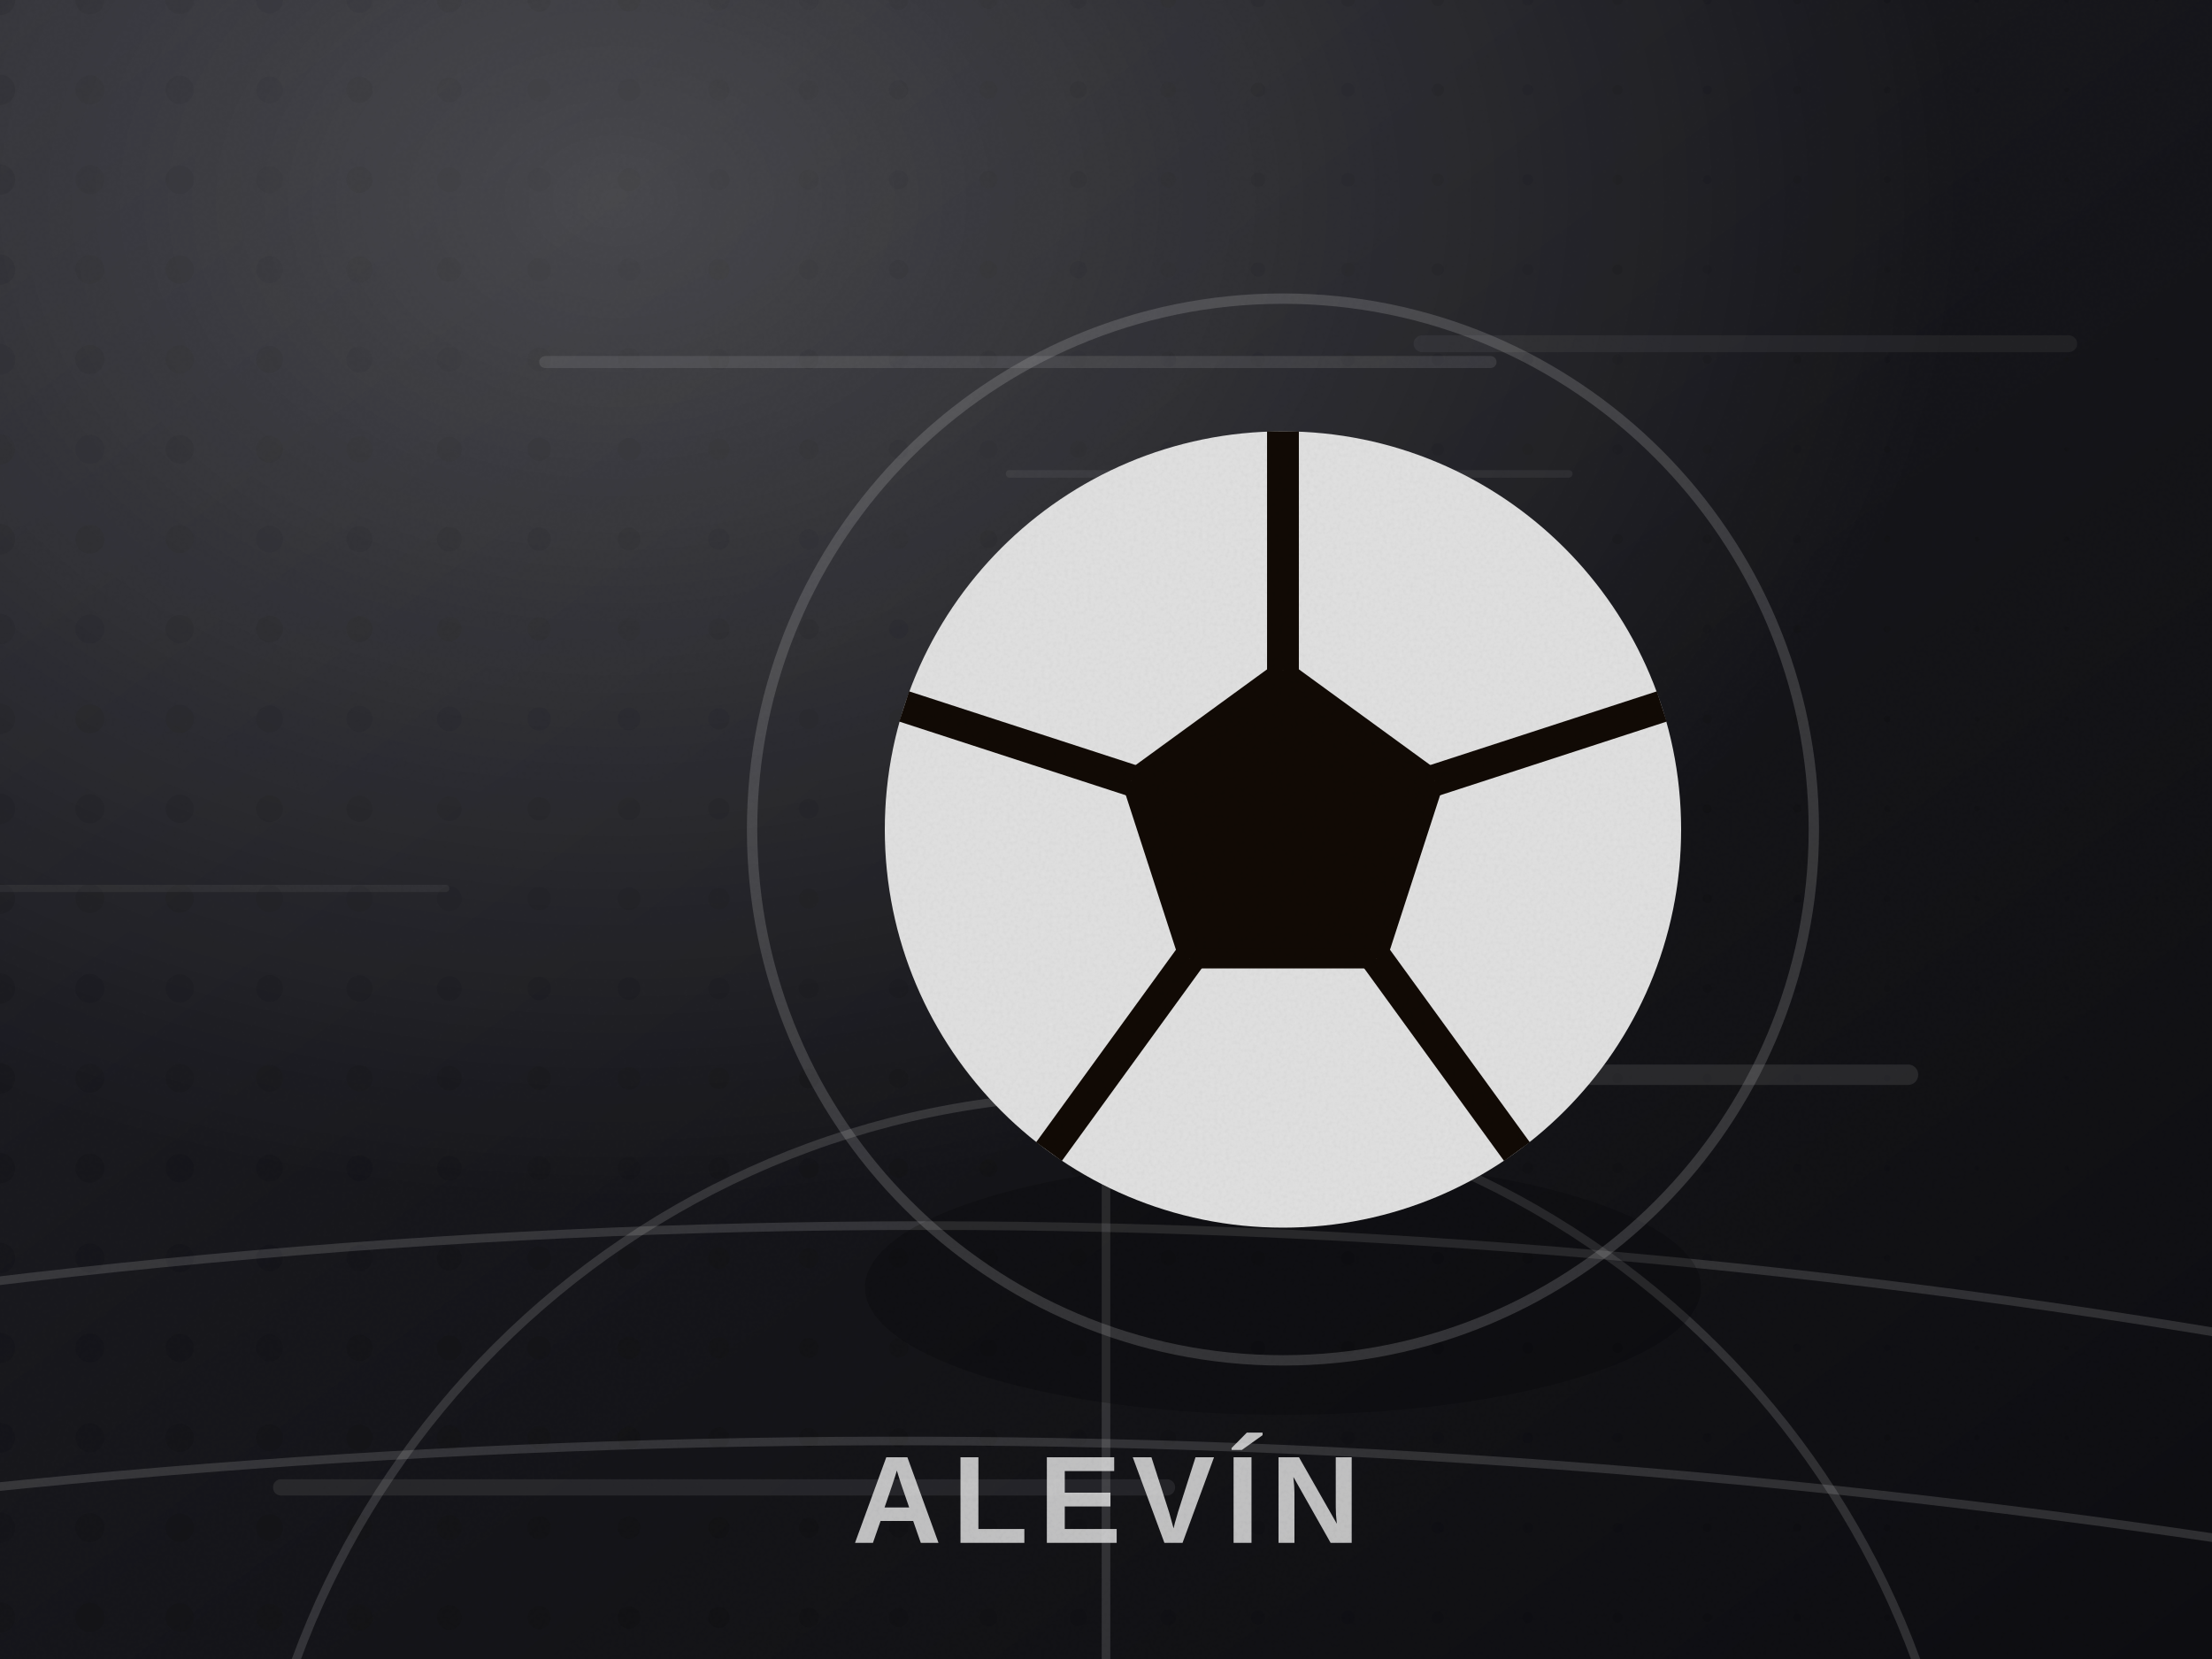
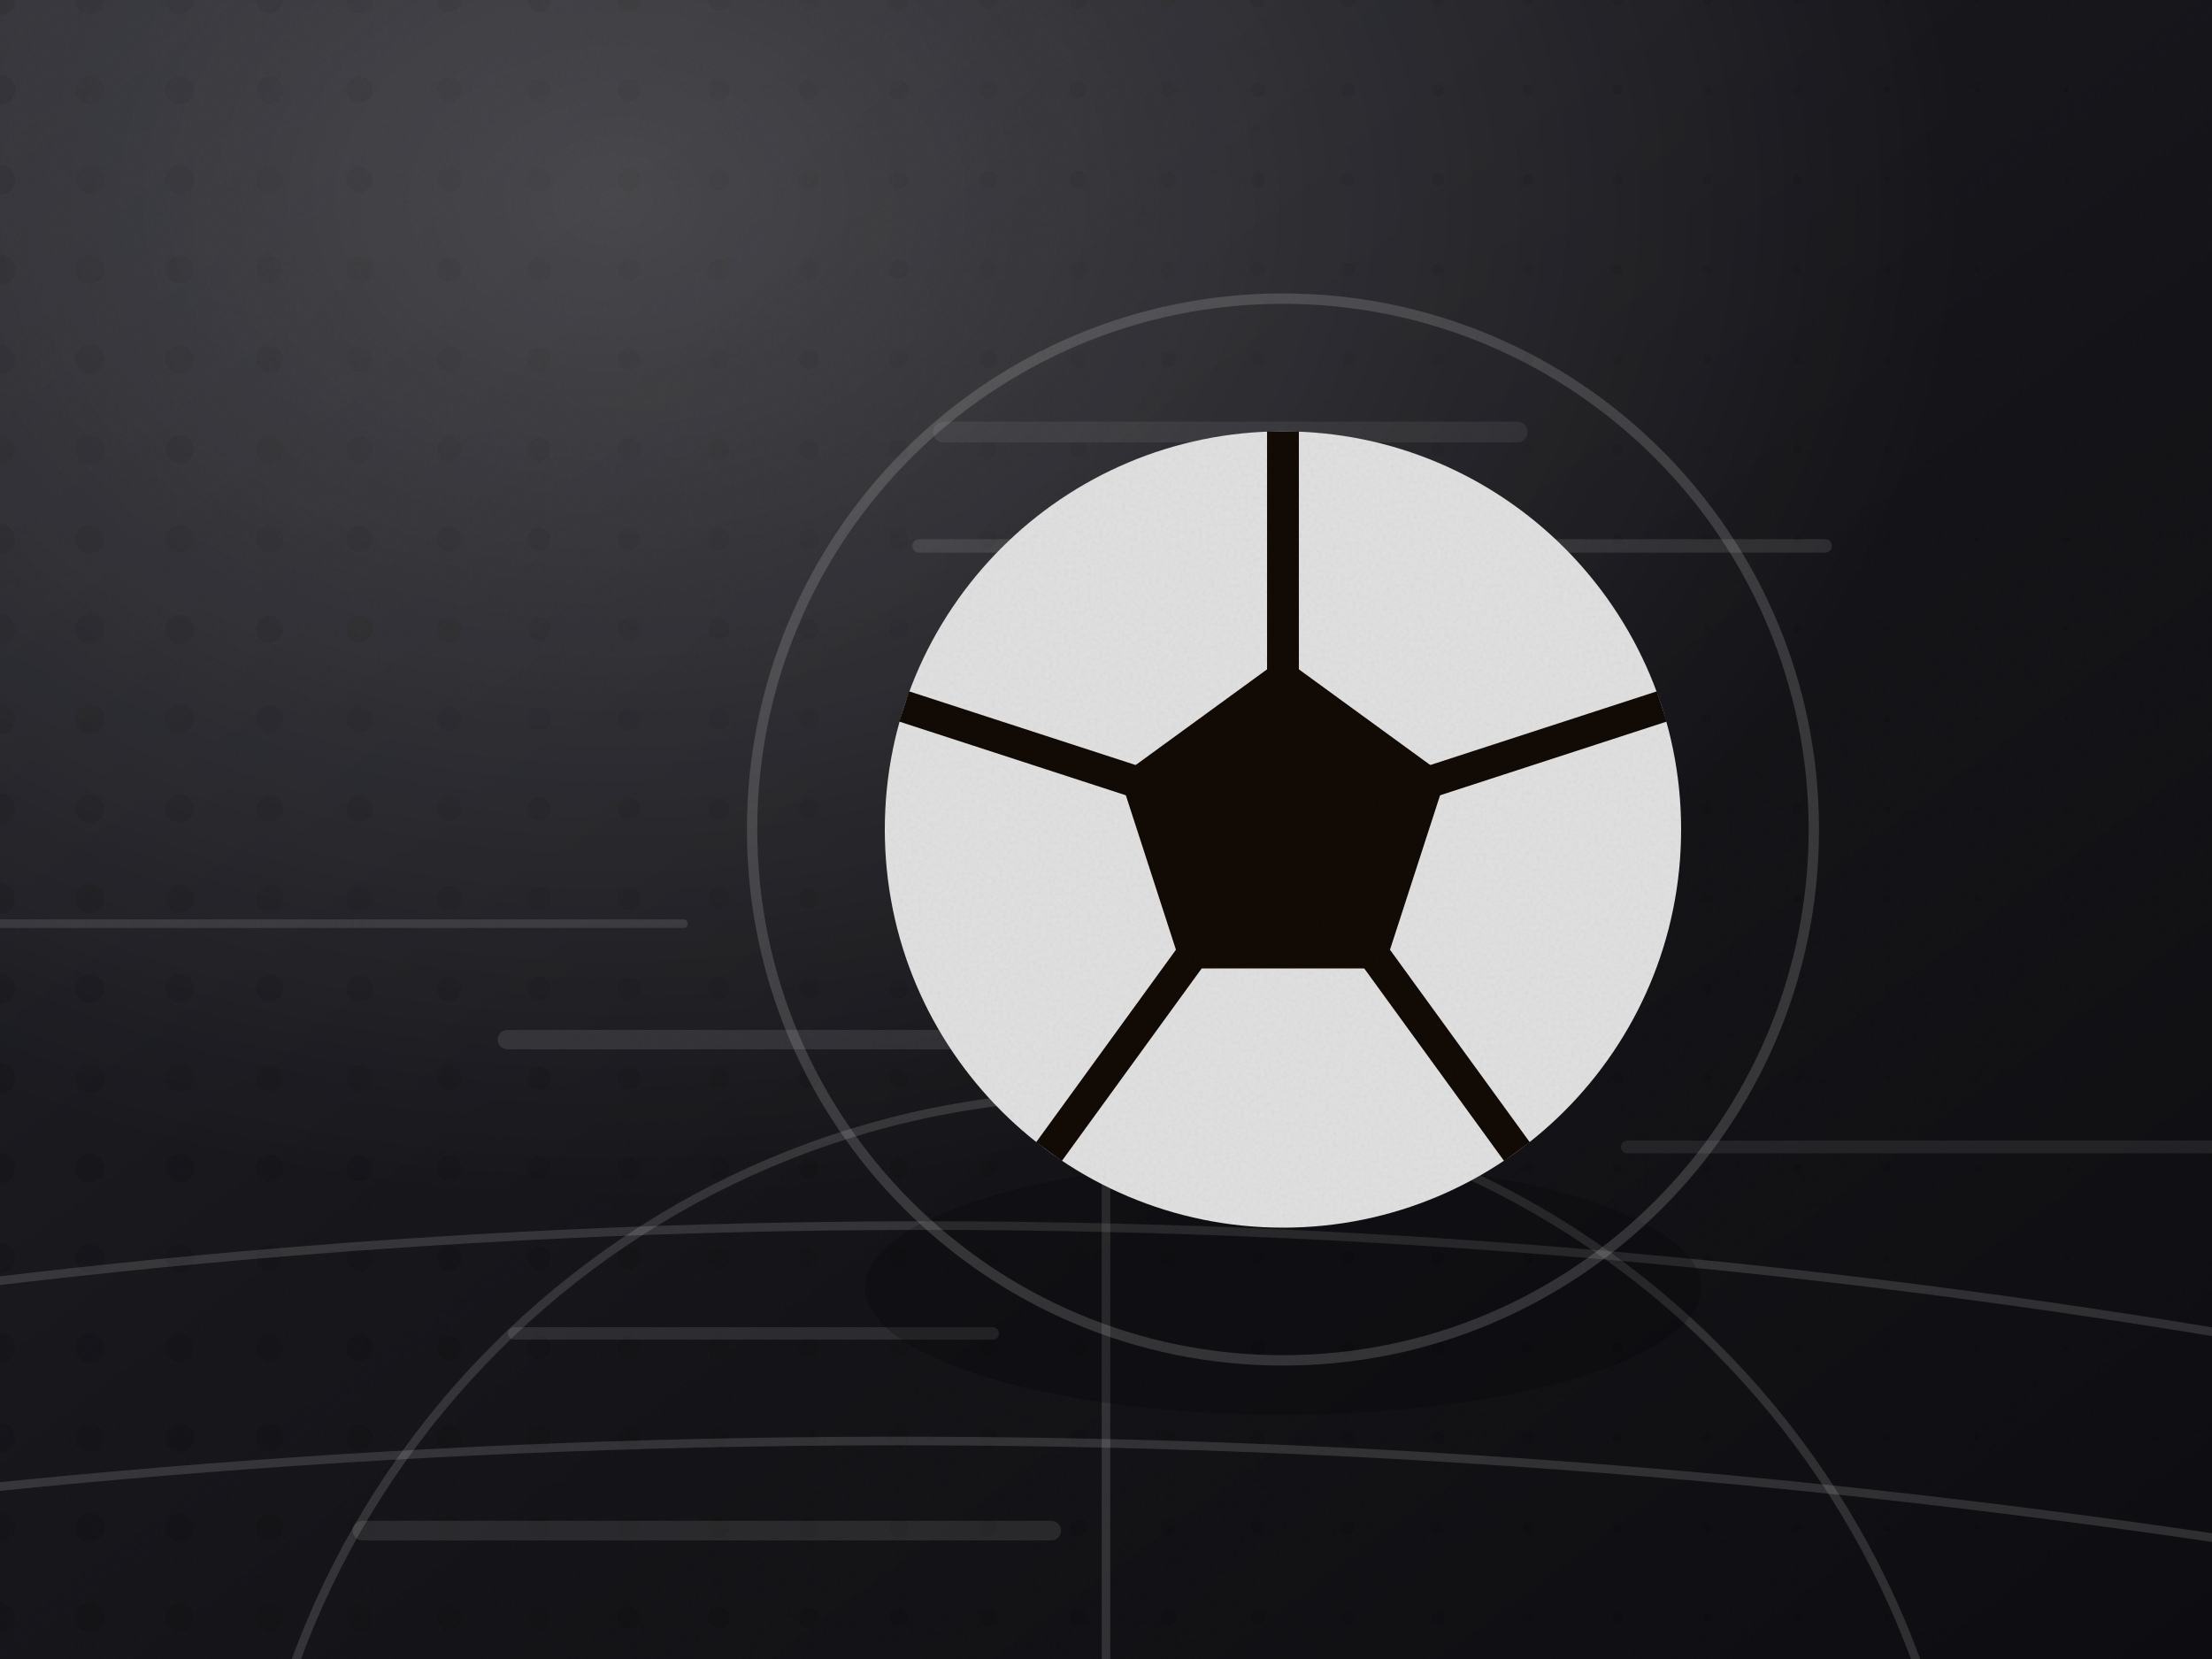
<svg xmlns="http://www.w3.org/2000/svg" viewBox="0 0 640 480" width="640" height="480" role="img" aria-label="cat-alevin.svg">
  <defs>
    <linearGradient id="g" x1="0" y1="0" x2="1" y2="1">
      <stop offset="0" stop-color="#26262e" />
      <stop offset="0.55" stop-color="#17171c" />
      <stop offset="1" stop-color="#0e0e12" />
    </linearGradient>
    <radialGradient id="v" cx="0.28" cy="0.12" r="1.1">
      <stop offset="0" stop-color="#fff" stop-opacity="0.22" />
      <stop offset="0.55" stop-color="#fff" stop-opacity="0" />
    </radialGradient>
    <filter id="n">
      <feTurbulence type="fractalNoise" baseFrequency="0.9" numOctaves="2" stitchTiles="stitch" result="t" />
      <feColorMatrix in="t" type="matrix" values="0 0 0 0 0 0 0 0 0 0 0 0 0 0 0 0 0 0 0.045 0" />
    </filter>
  </defs>
  <rect width="640" height="480" fill="url(#g)" />
  <g fill="#000" opacity="0.1">
    <circle cx="0" cy="0" r="4.4" />
    <circle cx="26" cy="0" r="4.2" />
    <circle cx="52" cy="0" r="4.1" />
    <circle cx="78" cy="0" r="3.9" />
    <circle cx="104" cy="0" r="3.8" />
    <circle cx="130" cy="0" r="3.6" />
    <circle cx="156" cy="0" r="3.4" />
    <circle cx="182" cy="0" r="3.3" />
    <circle cx="208" cy="0" r="3.1" />
    <circle cx="234" cy="0" r="2.9" />
    <circle cx="260" cy="0" r="2.8" />
    <circle cx="286" cy="0" r="2.6" />
    <circle cx="312" cy="0" r="2.5" />
    <circle cx="338" cy="0" r="2.3" />
    <circle cx="364" cy="0" r="2.1" />
    <circle cx="390" cy="0" r="2.0" />
    <circle cx="416" cy="0" r="1.8" />
    <circle cx="442" cy="0" r="1.6" />
    <circle cx="468" cy="0" r="1.5" />
    <circle cx="494" cy="0" r="1.3" />
    <circle cx="520" cy="0" r="1.2" />
    <circle cx="546" cy="0" r="1.0" />
    <circle cx="572" cy="0" r="0.8" />
    <circle cx="598" cy="0" r="0.7" />
    <circle cx="624" cy="0" r="0.5" />
    <circle cx="0" cy="26" r="4.4" />
    <circle cx="26" cy="26" r="4.2" />
    <circle cx="52" cy="26" r="4.1" />
    <circle cx="78" cy="26" r="3.9" />
    <circle cx="104" cy="26" r="3.8" />
    <circle cx="130" cy="26" r="3.6" />
    <circle cx="156" cy="26" r="3.4" />
    <circle cx="182" cy="26" r="3.3" />
    <circle cx="208" cy="26" r="3.1" />
    <circle cx="234" cy="26" r="2.9" />
    <circle cx="260" cy="26" r="2.8" />
    <circle cx="286" cy="26" r="2.6" />
    <circle cx="312" cy="26" r="2.5" />
    <circle cx="338" cy="26" r="2.3" />
    <circle cx="364" cy="26" r="2.1" />
    <circle cx="390" cy="26" r="2.0" />
    <circle cx="416" cy="26" r="1.8" />
    <circle cx="442" cy="26" r="1.6" />
    <circle cx="468" cy="26" r="1.5" />
    <circle cx="494" cy="26" r="1.3" />
    <circle cx="520" cy="26" r="1.2" />
    <circle cx="546" cy="26" r="1.0" />
    <circle cx="572" cy="26" r="0.8" />
    <circle cx="598" cy="26" r="0.7" />
    <circle cx="624" cy="26" r="0.5" />
    <circle cx="0" cy="52" r="4.4" />
    <circle cx="26" cy="52" r="4.2" />
    <circle cx="52" cy="52" r="4.1" />
    <circle cx="78" cy="52" r="3.9" />
    <circle cx="104" cy="52" r="3.8" />
    <circle cx="130" cy="52" r="3.6" />
    <circle cx="156" cy="52" r="3.4" />
    <circle cx="182" cy="52" r="3.3" />
    <circle cx="208" cy="52" r="3.1" />
    <circle cx="234" cy="52" r="2.9" />
    <circle cx="260" cy="52" r="2.8" />
    <circle cx="286" cy="52" r="2.6" />
    <circle cx="312" cy="52" r="2.5" />
    <circle cx="338" cy="52" r="2.3" />
    <circle cx="364" cy="52" r="2.1" />
    <circle cx="390" cy="52" r="2.0" />
    <circle cx="416" cy="52" r="1.8" />
    <circle cx="442" cy="52" r="1.6" />
    <circle cx="468" cy="52" r="1.5" />
    <circle cx="494" cy="52" r="1.3" />
    <circle cx="520" cy="52" r="1.2" />
    <circle cx="546" cy="52" r="1.0" />
    <circle cx="572" cy="52" r="0.8" />
    <circle cx="598" cy="52" r="0.7" />
    <circle cx="624" cy="52" r="0.5" />
    <circle cx="0" cy="78" r="4.4" />
    <circle cx="26" cy="78" r="4.2" />
    <circle cx="52" cy="78" r="4.1" />
    <circle cx="78" cy="78" r="3.9" />
    <circle cx="104" cy="78" r="3.8" />
    <circle cx="130" cy="78" r="3.6" />
    <circle cx="156" cy="78" r="3.4" />
    <circle cx="182" cy="78" r="3.3" />
    <circle cx="208" cy="78" r="3.1" />
    <circle cx="234" cy="78" r="2.9" />
    <circle cx="260" cy="78" r="2.8" />
    <circle cx="286" cy="78" r="2.6" />
    <circle cx="312" cy="78" r="2.5" />
    <circle cx="338" cy="78" r="2.3" />
    <circle cx="364" cy="78" r="2.1" />
    <circle cx="390" cy="78" r="2.0" />
    <circle cx="416" cy="78" r="1.8" />
    <circle cx="442" cy="78" r="1.6" />
    <circle cx="468" cy="78" r="1.5" />
    <circle cx="494" cy="78" r="1.3" />
    <circle cx="520" cy="78" r="1.2" />
    <circle cx="546" cy="78" r="1.0" />
    <circle cx="572" cy="78" r="0.8" />
    <circle cx="598" cy="78" r="0.7" />
    <circle cx="624" cy="78" r="0.5" />
    <circle cx="0" cy="104" r="4.4" />
    <circle cx="26" cy="104" r="4.2" />
    <circle cx="52" cy="104" r="4.1" />
    <circle cx="78" cy="104" r="3.9" />
    <circle cx="104" cy="104" r="3.8" />
    <circle cx="130" cy="104" r="3.6" />
    <circle cx="156" cy="104" r="3.4" />
    <circle cx="182" cy="104" r="3.3" />
    <circle cx="208" cy="104" r="3.1" />
    <circle cx="234" cy="104" r="2.9" />
    <circle cx="260" cy="104" r="2.8" />
    <circle cx="286" cy="104" r="2.6" />
    <circle cx="312" cy="104" r="2.5" />
    <circle cx="338" cy="104" r="2.3" />
    <circle cx="364" cy="104" r="2.1" />
    <circle cx="390" cy="104" r="2.0" />
    <circle cx="416" cy="104" r="1.8" />
    <circle cx="442" cy="104" r="1.6" />
    <circle cx="468" cy="104" r="1.5" />
    <circle cx="494" cy="104" r="1.3" />
    <circle cx="520" cy="104" r="1.2" />
    <circle cx="546" cy="104" r="1.0" />
    <circle cx="572" cy="104" r="0.8" />
    <circle cx="598" cy="104" r="0.7" />
    <circle cx="624" cy="104" r="0.5" />
    <circle cx="0" cy="130" r="4.4" />
    <circle cx="26" cy="130" r="4.2" />
    <circle cx="52" cy="130" r="4.1" />
    <circle cx="78" cy="130" r="3.9" />
    <circle cx="104" cy="130" r="3.8" />
    <circle cx="130" cy="130" r="3.6" />
    <circle cx="156" cy="130" r="3.4" />
    <circle cx="182" cy="130" r="3.3" />
    <circle cx="208" cy="130" r="3.1" />
    <circle cx="234" cy="130" r="2.9" />
    <circle cx="260" cy="130" r="2.8" />
    <circle cx="286" cy="130" r="2.6" />
    <circle cx="312" cy="130" r="2.5" />
    <circle cx="338" cy="130" r="2.3" />
    <circle cx="364" cy="130" r="2.1" />
    <circle cx="390" cy="130" r="2.0" />
    <circle cx="416" cy="130" r="1.8" />
    <circle cx="442" cy="130" r="1.6" />
    <circle cx="468" cy="130" r="1.5" />
    <circle cx="494" cy="130" r="1.3" />
    <circle cx="520" cy="130" r="1.2" />
    <circle cx="546" cy="130" r="1.0" />
    <circle cx="572" cy="130" r="0.8" />
    <circle cx="598" cy="130" r="0.7" />
    <circle cx="624" cy="130" r="0.5" />
    <circle cx="0" cy="156" r="4.4" />
    <circle cx="26" cy="156" r="4.2" />
    <circle cx="52" cy="156" r="4.1" />
    <circle cx="78" cy="156" r="3.9" />
    <circle cx="104" cy="156" r="3.8" />
    <circle cx="130" cy="156" r="3.6" />
    <circle cx="156" cy="156" r="3.4" />
    <circle cx="182" cy="156" r="3.3" />
    <circle cx="208" cy="156" r="3.1" />
    <circle cx="234" cy="156" r="2.9" />
    <circle cx="260" cy="156" r="2.8" />
    <circle cx="286" cy="156" r="2.6" />
    <circle cx="312" cy="156" r="2.5" />
    <circle cx="338" cy="156" r="2.3" />
    <circle cx="364" cy="156" r="2.1" />
    <circle cx="390" cy="156" r="2.0" />
    <circle cx="416" cy="156" r="1.8" />
    <circle cx="442" cy="156" r="1.6" />
    <circle cx="468" cy="156" r="1.5" />
    <circle cx="494" cy="156" r="1.3" />
    <circle cx="520" cy="156" r="1.2" />
    <circle cx="546" cy="156" r="1.0" />
    <circle cx="572" cy="156" r="0.8" />
    <circle cx="598" cy="156" r="0.7" />
    <circle cx="624" cy="156" r="0.5" />
    <circle cx="0" cy="182" r="4.4" />
    <circle cx="26" cy="182" r="4.2" />
    <circle cx="52" cy="182" r="4.1" />
    <circle cx="78" cy="182" r="3.9" />
    <circle cx="104" cy="182" r="3.8" />
    <circle cx="130" cy="182" r="3.6" />
    <circle cx="156" cy="182" r="3.4" />
    <circle cx="182" cy="182" r="3.3" />
    <circle cx="208" cy="182" r="3.1" />
    <circle cx="234" cy="182" r="2.9" />
    <circle cx="260" cy="182" r="2.8" />
    <circle cx="286" cy="182" r="2.6" />
    <circle cx="312" cy="182" r="2.5" />
    <circle cx="338" cy="182" r="2.3" />
    <circle cx="364" cy="182" r="2.1" />
    <circle cx="390" cy="182" r="2.0" />
    <circle cx="416" cy="182" r="1.8" />
    <circle cx="442" cy="182" r="1.6" />
    <circle cx="468" cy="182" r="1.5" />
    <circle cx="494" cy="182" r="1.3" />
    <circle cx="520" cy="182" r="1.2" />
    <circle cx="546" cy="182" r="1.0" />
    <circle cx="572" cy="182" r="0.8" />
    <circle cx="598" cy="182" r="0.7" />
    <circle cx="624" cy="182" r="0.5" />
    <circle cx="0" cy="208" r="4.4" />
    <circle cx="26" cy="208" r="4.2" />
    <circle cx="52" cy="208" r="4.1" />
    <circle cx="78" cy="208" r="3.9" />
    <circle cx="104" cy="208" r="3.8" />
    <circle cx="130" cy="208" r="3.6" />
    <circle cx="156" cy="208" r="3.4" />
    <circle cx="182" cy="208" r="3.3" />
    <circle cx="208" cy="208" r="3.1" />
    <circle cx="234" cy="208" r="2.9" />
    <circle cx="260" cy="208" r="2.8" />
    <circle cx="286" cy="208" r="2.6" />
    <circle cx="312" cy="208" r="2.5" />
    <circle cx="338" cy="208" r="2.3" />
    <circle cx="364" cy="208" r="2.1" />
    <circle cx="390" cy="208" r="2.0" />
    <circle cx="416" cy="208" r="1.8" />
    <circle cx="442" cy="208" r="1.6" />
    <circle cx="468" cy="208" r="1.5" />
    <circle cx="494" cy="208" r="1.3" />
    <circle cx="520" cy="208" r="1.2" />
    <circle cx="546" cy="208" r="1.0" />
    <circle cx="572" cy="208" r="0.8" />
    <circle cx="598" cy="208" r="0.7" />
    <circle cx="624" cy="208" r="0.5" />
    <circle cx="0" cy="234" r="4.4" />
    <circle cx="26" cy="234" r="4.2" />
    <circle cx="52" cy="234" r="4.1" />
    <circle cx="78" cy="234" r="3.9" />
    <circle cx="104" cy="234" r="3.8" />
    <circle cx="130" cy="234" r="3.6" />
    <circle cx="156" cy="234" r="3.4" />
    <circle cx="182" cy="234" r="3.3" />
    <circle cx="208" cy="234" r="3.1" />
    <circle cx="234" cy="234" r="2.9" />
    <circle cx="260" cy="234" r="2.8" />
    <circle cx="286" cy="234" r="2.6" />
    <circle cx="312" cy="234" r="2.5" />
    <circle cx="338" cy="234" r="2.3" />
    <circle cx="364" cy="234" r="2.1" />
    <circle cx="390" cy="234" r="2.0" />
    <circle cx="416" cy="234" r="1.8" />
    <circle cx="442" cy="234" r="1.6" />
    <circle cx="468" cy="234" r="1.5" />
    <circle cx="494" cy="234" r="1.3" />
    <circle cx="520" cy="234" r="1.2" />
    <circle cx="546" cy="234" r="1.0" />
    <circle cx="572" cy="234" r="0.8" />
    <circle cx="598" cy="234" r="0.7" />
    <circle cx="624" cy="234" r="0.5" />
    <circle cx="0" cy="260" r="4.4" />
    <circle cx="26" cy="260" r="4.2" />
    <circle cx="52" cy="260" r="4.1" />
    <circle cx="78" cy="260" r="3.9" />
    <circle cx="104" cy="260" r="3.8" />
    <circle cx="130" cy="260" r="3.6" />
    <circle cx="156" cy="260" r="3.4" />
    <circle cx="182" cy="260" r="3.3" />
    <circle cx="208" cy="260" r="3.1" />
    <circle cx="234" cy="260" r="2.9" />
    <circle cx="260" cy="260" r="2.8" />
    <circle cx="286" cy="260" r="2.6" />
    <circle cx="312" cy="260" r="2.5" />
    <circle cx="338" cy="260" r="2.3" />
    <circle cx="364" cy="260" r="2.1" />
    <circle cx="390" cy="260" r="2.0" />
    <circle cx="416" cy="260" r="1.8" />
    <circle cx="442" cy="260" r="1.6" />
    <circle cx="468" cy="260" r="1.5" />
    <circle cx="494" cy="260" r="1.3" />
    <circle cx="520" cy="260" r="1.2" />
    <circle cx="546" cy="260" r="1.0" />
    <circle cx="572" cy="260" r="0.8" />
    <circle cx="598" cy="260" r="0.7" />
    <circle cx="624" cy="260" r="0.5" />
    <circle cx="0" cy="286" r="4.4" />
    <circle cx="26" cy="286" r="4.2" />
    <circle cx="52" cy="286" r="4.1" />
    <circle cx="78" cy="286" r="3.9" />
    <circle cx="104" cy="286" r="3.8" />
    <circle cx="130" cy="286" r="3.6" />
    <circle cx="156" cy="286" r="3.4" />
    <circle cx="182" cy="286" r="3.3" />
    <circle cx="208" cy="286" r="3.1" />
    <circle cx="234" cy="286" r="2.9" />
    <circle cx="260" cy="286" r="2.8" />
    <circle cx="286" cy="286" r="2.6" />
    <circle cx="312" cy="286" r="2.5" />
    <circle cx="338" cy="286" r="2.3" />
    <circle cx="364" cy="286" r="2.1" />
    <circle cx="390" cy="286" r="2.0" />
    <circle cx="416" cy="286" r="1.8" />
    <circle cx="442" cy="286" r="1.6" />
    <circle cx="468" cy="286" r="1.5" />
    <circle cx="494" cy="286" r="1.3" />
    <circle cx="520" cy="286" r="1.2" />
    <circle cx="546" cy="286" r="1.0" />
    <circle cx="572" cy="286" r="0.8" />
    <circle cx="598" cy="286" r="0.7" />
    <circle cx="624" cy="286" r="0.5" />
    <circle cx="0" cy="312" r="4.4" />
    <circle cx="26" cy="312" r="4.2" />
    <circle cx="52" cy="312" r="4.1" />
    <circle cx="78" cy="312" r="3.9" />
    <circle cx="104" cy="312" r="3.8" />
    <circle cx="130" cy="312" r="3.6" />
    <circle cx="156" cy="312" r="3.4" />
    <circle cx="182" cy="312" r="3.3" />
    <circle cx="208" cy="312" r="3.1" />
    <circle cx="234" cy="312" r="2.9" />
    <circle cx="260" cy="312" r="2.8" />
    <circle cx="286" cy="312" r="2.6" />
    <circle cx="312" cy="312" r="2.5" />
    <circle cx="338" cy="312" r="2.3" />
    <circle cx="364" cy="312" r="2.1" />
    <circle cx="390" cy="312" r="2.0" />
    <circle cx="416" cy="312" r="1.8" />
    <circle cx="442" cy="312" r="1.6" />
    <circle cx="468" cy="312" r="1.5" />
    <circle cx="494" cy="312" r="1.3" />
    <circle cx="520" cy="312" r="1.2" />
    <circle cx="546" cy="312" r="1.0" />
    <circle cx="572" cy="312" r="0.8" />
    <circle cx="598" cy="312" r="0.7" />
    <circle cx="624" cy="312" r="0.5" />
    <circle cx="0" cy="338" r="4.4" />
    <circle cx="26" cy="338" r="4.2" />
    <circle cx="52" cy="338" r="4.1" />
    <circle cx="78" cy="338" r="3.9" />
    <circle cx="104" cy="338" r="3.8" />
    <circle cx="130" cy="338" r="3.6" />
    <circle cx="156" cy="338" r="3.4" />
    <circle cx="182" cy="338" r="3.3" />
    <circle cx="208" cy="338" r="3.1" />
    <circle cx="234" cy="338" r="2.9" />
    <circle cx="260" cy="338" r="2.8" />
    <circle cx="286" cy="338" r="2.6" />
    <circle cx="312" cy="338" r="2.5" />
    <circle cx="338" cy="338" r="2.3" />
    <circle cx="364" cy="338" r="2.1" />
    <circle cx="390" cy="338" r="2.0" />
    <circle cx="416" cy="338" r="1.8" />
    <circle cx="442" cy="338" r="1.6" />
    <circle cx="468" cy="338" r="1.5" />
    <circle cx="494" cy="338" r="1.3" />
    <circle cx="520" cy="338" r="1.2" />
    <circle cx="546" cy="338" r="1.0" />
    <circle cx="572" cy="338" r="0.8" />
    <circle cx="598" cy="338" r="0.7" />
    <circle cx="624" cy="338" r="0.5" />
    <circle cx="0" cy="364" r="4.4" />
    <circle cx="26" cy="364" r="4.2" />
    <circle cx="52" cy="364" r="4.1" />
    <circle cx="78" cy="364" r="3.9" />
    <circle cx="104" cy="364" r="3.8" />
    <circle cx="130" cy="364" r="3.6" />
    <circle cx="156" cy="364" r="3.4" />
    <circle cx="182" cy="364" r="3.3" />
    <circle cx="208" cy="364" r="3.1" />
    <circle cx="234" cy="364" r="2.9" />
    <circle cx="260" cy="364" r="2.8" />
    <circle cx="286" cy="364" r="2.6" />
    <circle cx="312" cy="364" r="2.5" />
    <circle cx="338" cy="364" r="2.3" />
    <circle cx="364" cy="364" r="2.1" />
    <circle cx="390" cy="364" r="2.0" />
    <circle cx="416" cy="364" r="1.8" />
    <circle cx="442" cy="364" r="1.6" />
    <circle cx="468" cy="364" r="1.5" />
    <circle cx="494" cy="364" r="1.3" />
    <circle cx="520" cy="364" r="1.2" />
    <circle cx="546" cy="364" r="1.0" />
    <circle cx="572" cy="364" r="0.8" />
    <circle cx="598" cy="364" r="0.7" />
    <circle cx="624" cy="364" r="0.5" />
    <circle cx="0" cy="390" r="4.4" />
    <circle cx="26" cy="390" r="4.2" />
    <circle cx="52" cy="390" r="4.1" />
    <circle cx="78" cy="390" r="3.9" />
    <circle cx="104" cy="390" r="3.8" />
    <circle cx="130" cy="390" r="3.6" />
    <circle cx="156" cy="390" r="3.4" />
    <circle cx="182" cy="390" r="3.3" />
    <circle cx="208" cy="390" r="3.1" />
    <circle cx="234" cy="390" r="2.9" />
    <circle cx="260" cy="390" r="2.8" />
    <circle cx="286" cy="390" r="2.6" />
    <circle cx="312" cy="390" r="2.5" />
    <circle cx="338" cy="390" r="2.3" />
    <circle cx="364" cy="390" r="2.1" />
    <circle cx="390" cy="390" r="2.0" />
    <circle cx="416" cy="390" r="1.8" />
    <circle cx="442" cy="390" r="1.6" />
    <circle cx="468" cy="390" r="1.5" />
    <circle cx="494" cy="390" r="1.3" />
    <circle cx="520" cy="390" r="1.2" />
    <circle cx="546" cy="390" r="1.0" />
    <circle cx="572" cy="390" r="0.8" />
    <circle cx="598" cy="390" r="0.7" />
    <circle cx="624" cy="390" r="0.5" />
    <circle cx="0" cy="416" r="4.4" />
    <circle cx="26" cy="416" r="4.2" />
    <circle cx="52" cy="416" r="4.1" />
    <circle cx="78" cy="416" r="3.9" />
    <circle cx="104" cy="416" r="3.8" />
    <circle cx="130" cy="416" r="3.6" />
    <circle cx="156" cy="416" r="3.4" />
    <circle cx="182" cy="416" r="3.3" />
    <circle cx="208" cy="416" r="3.1" />
    <circle cx="234" cy="416" r="2.9" />
    <circle cx="260" cy="416" r="2.8" />
    <circle cx="286" cy="416" r="2.6" />
    <circle cx="312" cy="416" r="2.5" />
    <circle cx="338" cy="416" r="2.3" />
    <circle cx="364" cy="416" r="2.1" />
    <circle cx="390" cy="416" r="2.0" />
    <circle cx="416" cy="416" r="1.8" />
    <circle cx="442" cy="416" r="1.6" />
    <circle cx="468" cy="416" r="1.5" />
    <circle cx="494" cy="416" r="1.3" />
    <circle cx="520" cy="416" r="1.2" />
    <circle cx="546" cy="416" r="1.0" />
    <circle cx="572" cy="416" r="0.8" />
    <circle cx="598" cy="416" r="0.7" />
    <circle cx="624" cy="416" r="0.5" />
    <circle cx="0" cy="442" r="4.4" />
    <circle cx="26" cy="442" r="4.2" />
    <circle cx="52" cy="442" r="4.1" />
    <circle cx="78" cy="442" r="3.9" />
    <circle cx="104" cy="442" r="3.8" />
    <circle cx="130" cy="442" r="3.6" />
    <circle cx="156" cy="442" r="3.4" />
    <circle cx="182" cy="442" r="3.3" />
    <circle cx="208" cy="442" r="3.1" />
    <circle cx="234" cy="442" r="2.9" />
    <circle cx="260" cy="442" r="2.8" />
    <circle cx="286" cy="442" r="2.6" />
    <circle cx="312" cy="442" r="2.5" />
    <circle cx="338" cy="442" r="2.3" />
    <circle cx="364" cy="442" r="2.1" />
    <circle cx="390" cy="442" r="2.0" />
    <circle cx="416" cy="442" r="1.8" />
    <circle cx="442" cy="442" r="1.6" />
    <circle cx="468" cy="442" r="1.5" />
    <circle cx="494" cy="442" r="1.3" />
    <circle cx="520" cy="442" r="1.2" />
    <circle cx="546" cy="442" r="1.0" />
    <circle cx="572" cy="442" r="0.8" />
    <circle cx="598" cy="442" r="0.7" />
    <circle cx="624" cy="442" r="0.5" />
    <circle cx="0" cy="468" r="4.4" />
    <circle cx="26" cy="468" r="4.2" />
    <circle cx="52" cy="468" r="4.1" />
    <circle cx="78" cy="468" r="3.9" />
    <circle cx="104" cy="468" r="3.8" />
    <circle cx="130" cy="468" r="3.6" />
    <circle cx="156" cy="468" r="3.4" />
    <circle cx="182" cy="468" r="3.3" />
    <circle cx="208" cy="468" r="3.1" />
    <circle cx="234" cy="468" r="2.9" />
    <circle cx="260" cy="468" r="2.8" />
    <circle cx="286" cy="468" r="2.6" />
    <circle cx="312" cy="468" r="2.5" />
    <circle cx="338" cy="468" r="2.3" />
    <circle cx="364" cy="468" r="2.1" />
    <circle cx="390" cy="468" r="2.0" />
    <circle cx="416" cy="468" r="1.8" />
    <circle cx="442" cy="468" r="1.6" />
    <circle cx="468" cy="468" r="1.5" />
    <circle cx="494" cy="468" r="1.3" />
    <circle cx="520" cy="468" r="1.2" />
    <circle cx="546" cy="468" r="1.0" />
    <circle cx="572" cy="468" r="0.8" />
    <circle cx="598" cy="468" r="0.7" />
    <circle cx="624" cy="468" r="0.5" />
    <circle cx="0" cy="494" r="4.4" />
    <circle cx="26" cy="494" r="4.2" />
    <circle cx="52" cy="494" r="4.1" />
    <circle cx="78" cy="494" r="3.9" />
    <circle cx="104" cy="494" r="3.8" />
    <circle cx="130" cy="494" r="3.6" />
    <circle cx="156" cy="494" r="3.4" />
    <circle cx="182" cy="494" r="3.3" />
    <circle cx="208" cy="494" r="3.1" />
    <circle cx="234" cy="494" r="2.9" />
    <circle cx="260" cy="494" r="2.8" />
    <circle cx="286" cy="494" r="2.6" />
    <circle cx="312" cy="494" r="2.5" />
    <circle cx="338" cy="494" r="2.3" />
    <circle cx="364" cy="494" r="2.1" />
    <circle cx="390" cy="494" r="2.0" />
    <circle cx="416" cy="494" r="1.8" />
    <circle cx="442" cy="494" r="1.6" />
    <circle cx="468" cy="494" r="1.5" />
    <circle cx="494" cy="494" r="1.3" />
    <circle cx="520" cy="494" r="1.2" />
    <circle cx="546" cy="494" r="1.0" />
    <circle cx="572" cy="494" r="0.8" />
    <circle cx="598" cy="494" r="0.7" />
    <circle cx="624" cy="494" r="0.5" />
  </g>
  <rect width="640" height="480" fill="url(#v)" />
-   <rect x="156" y="103" width="277" height="3.5" fill="#fff" opacity="0.11" rx="1.8" />
-   <rect x="333" y="229" width="139" height="5.9" fill="#fff" opacity="0.09" rx="2.9" />
-   <rect x="79" y="428" width="261" height="4.7" fill="#fff" opacity="0.09" rx="2.3" />
-   <rect x="-26" y="256" width="156" height="2.1" fill="#fff" opacity="0.06" rx="1.0" />
-   <rect x="400" y="308" width="155" height="5.9" fill="#fff" opacity="0.11" rx="2.9" />
-   <rect x="291" y="136" width="164" height="2.2" fill="#fff" opacity="0.07" rx="1.1" />
-   <rect x="409" y="97" width="192" height="4.9" fill="#fff" opacity="0.06" rx="2.5" />
+   <rect x="264" y="156" width="266" height="3.9" fill="#fff" opacity="0.12" rx="1.9" />
+   <rect x="270" y="122" width="172" height="6.0" fill="#fff" opacity="0.08" rx="3.0" />
+   <rect x="144" y="298" width="177" height="5.6" fill="#fff" opacity="0.12" rx="2.8" />
+   <rect x="469" y="330" width="210" height="3.7" fill="#fff" opacity="0.09" rx="1.9" />
+   <rect x="147" y="384" width="142" height="3.6" fill="#fff" opacity="0.12" rx="1.8" />
+   <rect x="-19" y="266" width="218" height="2.5" fill="#fff" opacity="0.13" rx="1.2" />
+   <rect x="102" y="440" width="205" height="5.7" fill="#fff" opacity="0.11" rx="2.9" />
  <g stroke="#fff" stroke-opacity="0.16" fill="none" stroke-width="2.5">
    <path d="M-96.0 384.0 Q 320.0 316.8 736.0 403.2" />
    <path d="M-96.0 441.6 Q 320.0 384.0 736.0 460.8" />
    <circle cx="320.0" cy="566.4" r="249.6" />
    <line x1="320.0" y1="144.0" x2="320.0" y2="480" />
  </g>
  <g opacity="1">
    <ellipse cx="371.2" cy="372.48" rx="120.96" ry="36.864" fill="#000" opacity="0.22" />
    <circle cx="371.2" cy="240.0" r="115.2" fill="#fff" />
    <polygon points="371.2,193.9 415.0,225.8 398.3,277.3 344.1,277.3 327.4,225.8" fill="#120a04" />
    <line x1="371.2" y1="193.9" x2="371.2" y2="124.8" stroke="#120a04" stroke-width="9.2" />
    <line x1="415.0" y1="225.8" x2="480.8" y2="204.4" stroke="#120a04" stroke-width="9.2" />
    <line x1="398.3" y1="277.3" x2="438.9" y2="333.2" stroke="#120a04" stroke-width="9.2" />
    <line x1="344.1" y1="277.3" x2="303.5" y2="333.2" stroke="#120a04" stroke-width="9.2" />
    <line x1="327.4" y1="225.8" x2="261.6" y2="204.4" stroke="#120a04" stroke-width="9.2" />
    <line x1="371.2" y1="193.9" x2="415.0" y2="225.8" stroke="#120a04" stroke-width="5.8" />
    <line x1="415.0" y1="225.8" x2="398.3" y2="277.3" stroke="#120a04" stroke-width="5.8" />
    <line x1="398.3" y1="277.3" x2="344.1" y2="277.3" stroke="#120a04" stroke-width="5.8" />
    <line x1="344.1" y1="277.3" x2="327.4" y2="225.8" stroke="#120a04" stroke-width="5.8" />
    <line x1="327.4" y1="225.8" x2="371.2" y2="193.9" stroke="#120a04" stroke-width="5.8" />
  </g>
  <circle cx="371.2" cy="240.0" r="153.6" fill="none" stroke="#fff" stroke-opacity="0.18" stroke-width="3" />
-   <text x="320.0" y="446.4" text-anchor="middle" font-family="Arial,Helvetica,sans-serif" font-weight="700" font-size="36" letter-spacing="3" fill="#fff" opacity="0.85">ALEVÍN</text>
  <rect width="640" height="480" filter="url(#n)" />
  <rect width="640" height="480" fill="#0a0a0c" opacity="0.12" />
</svg>
